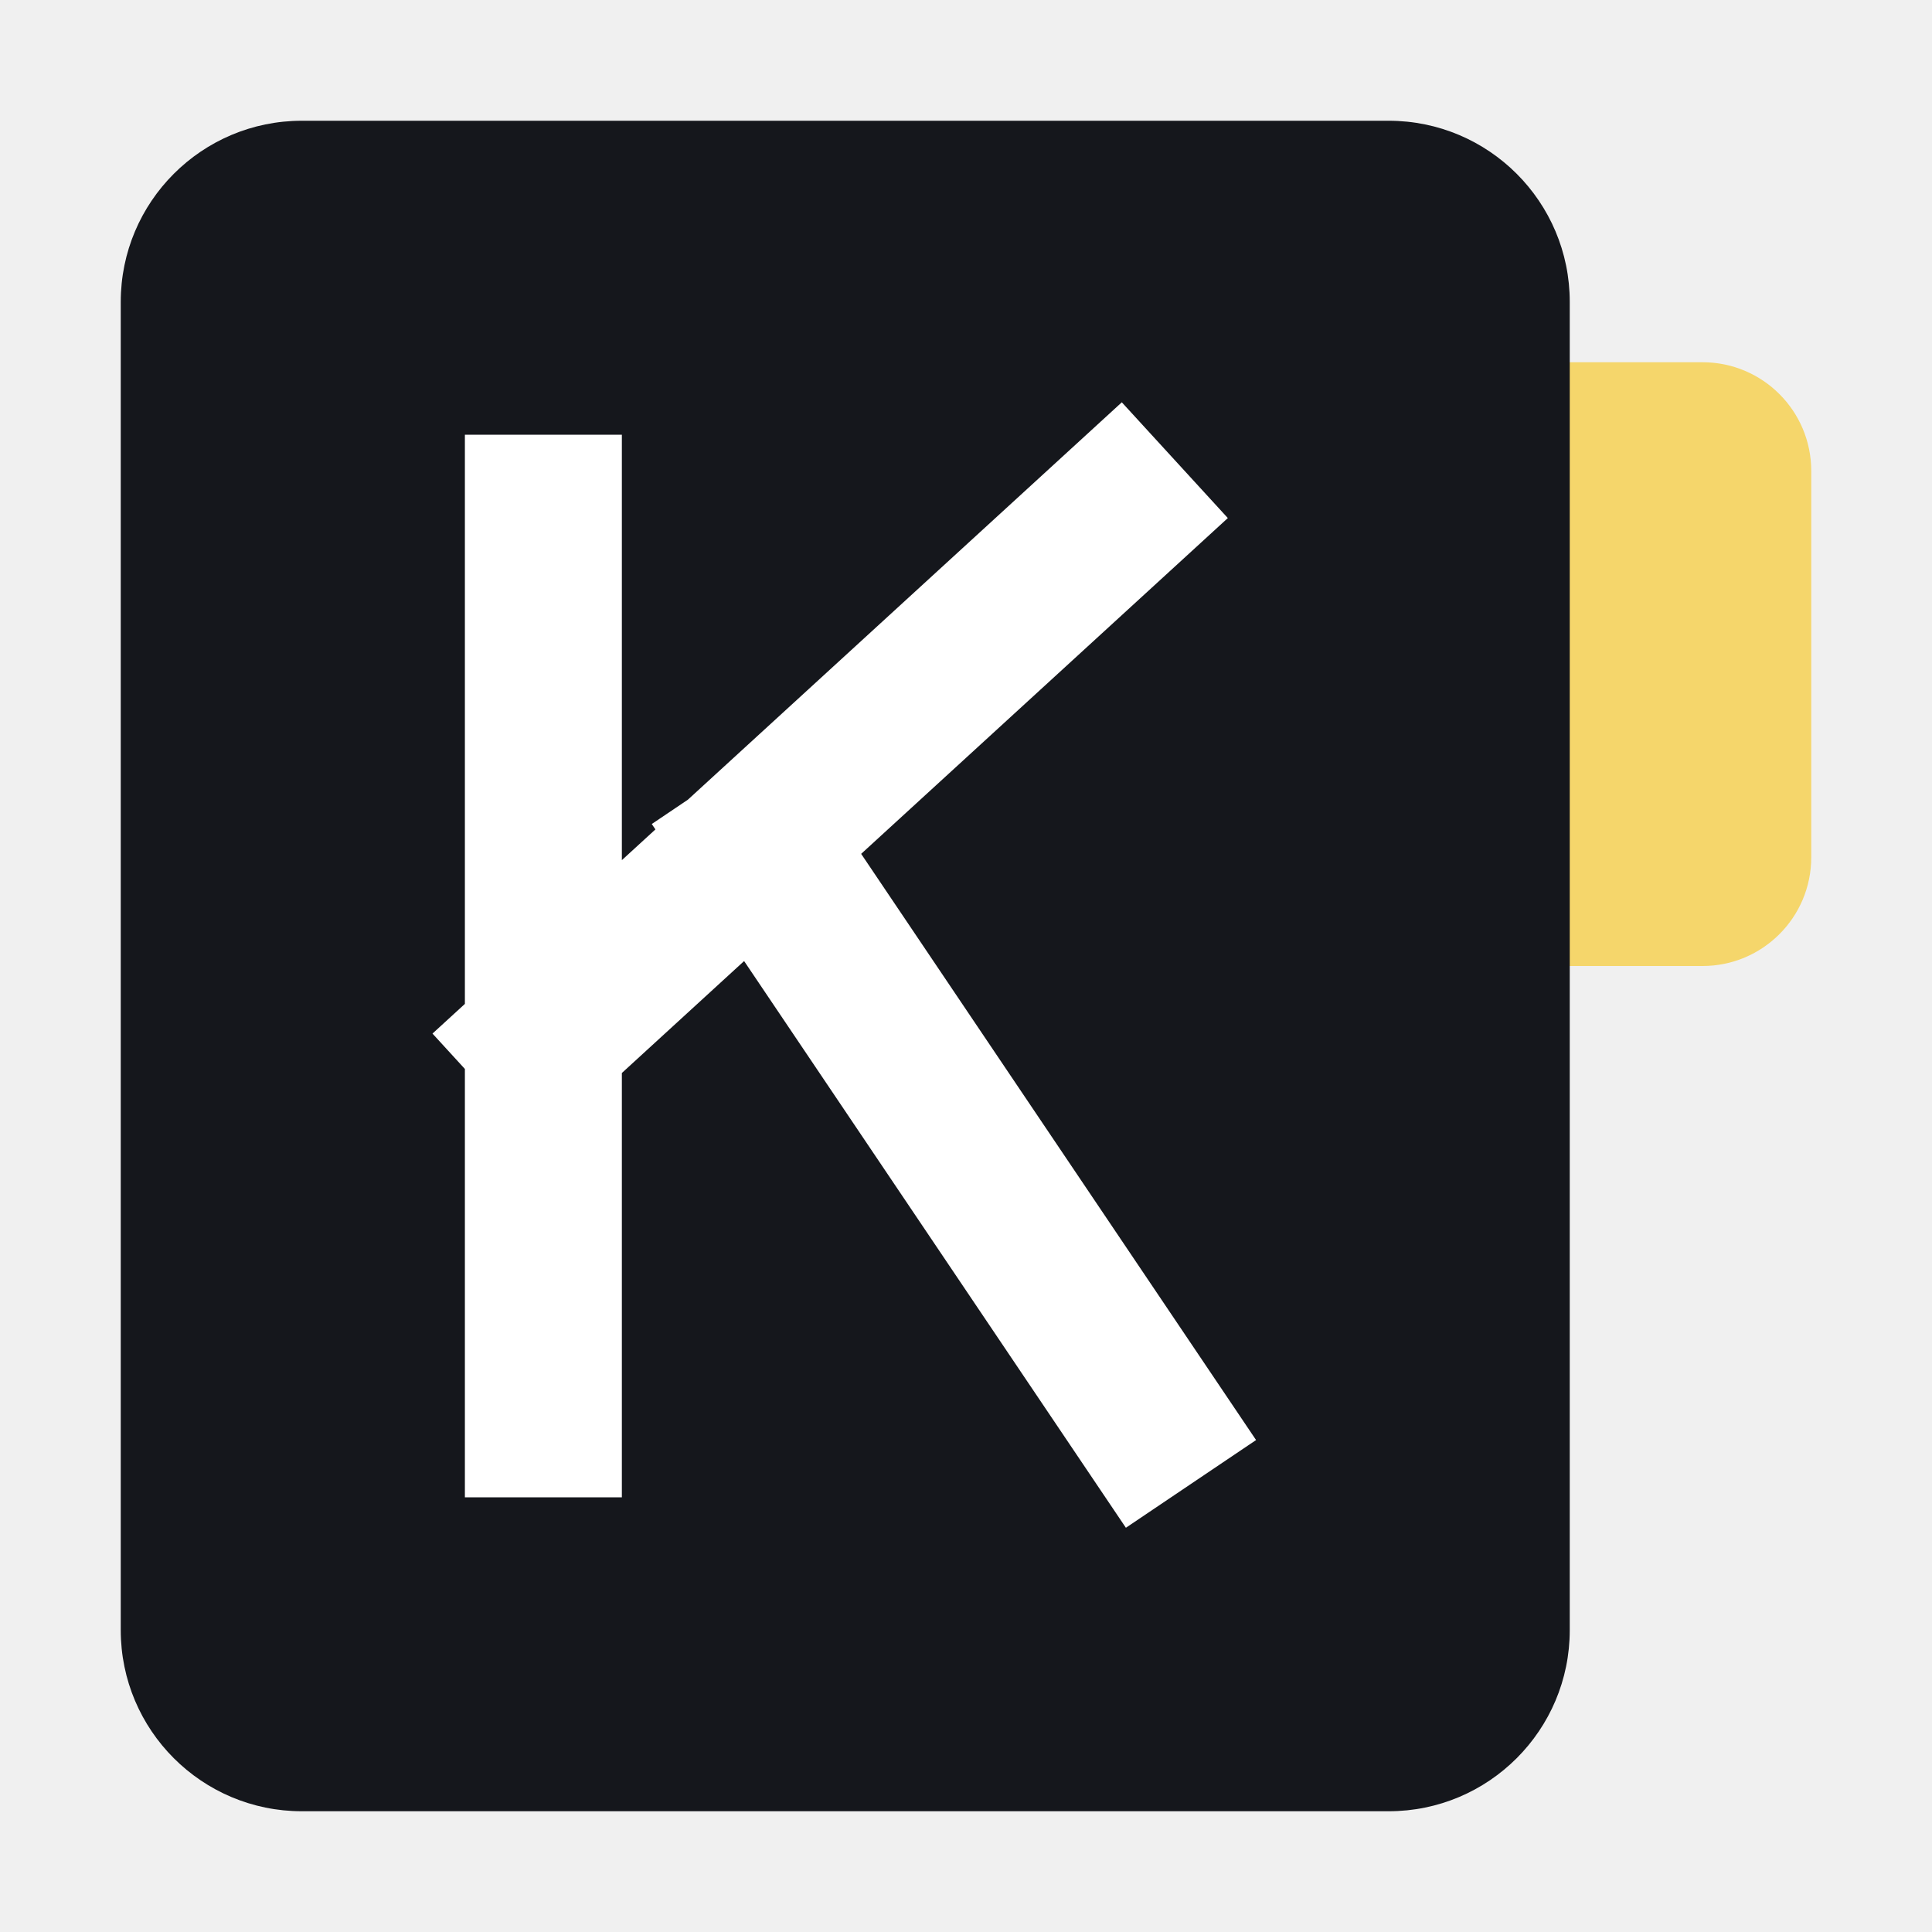
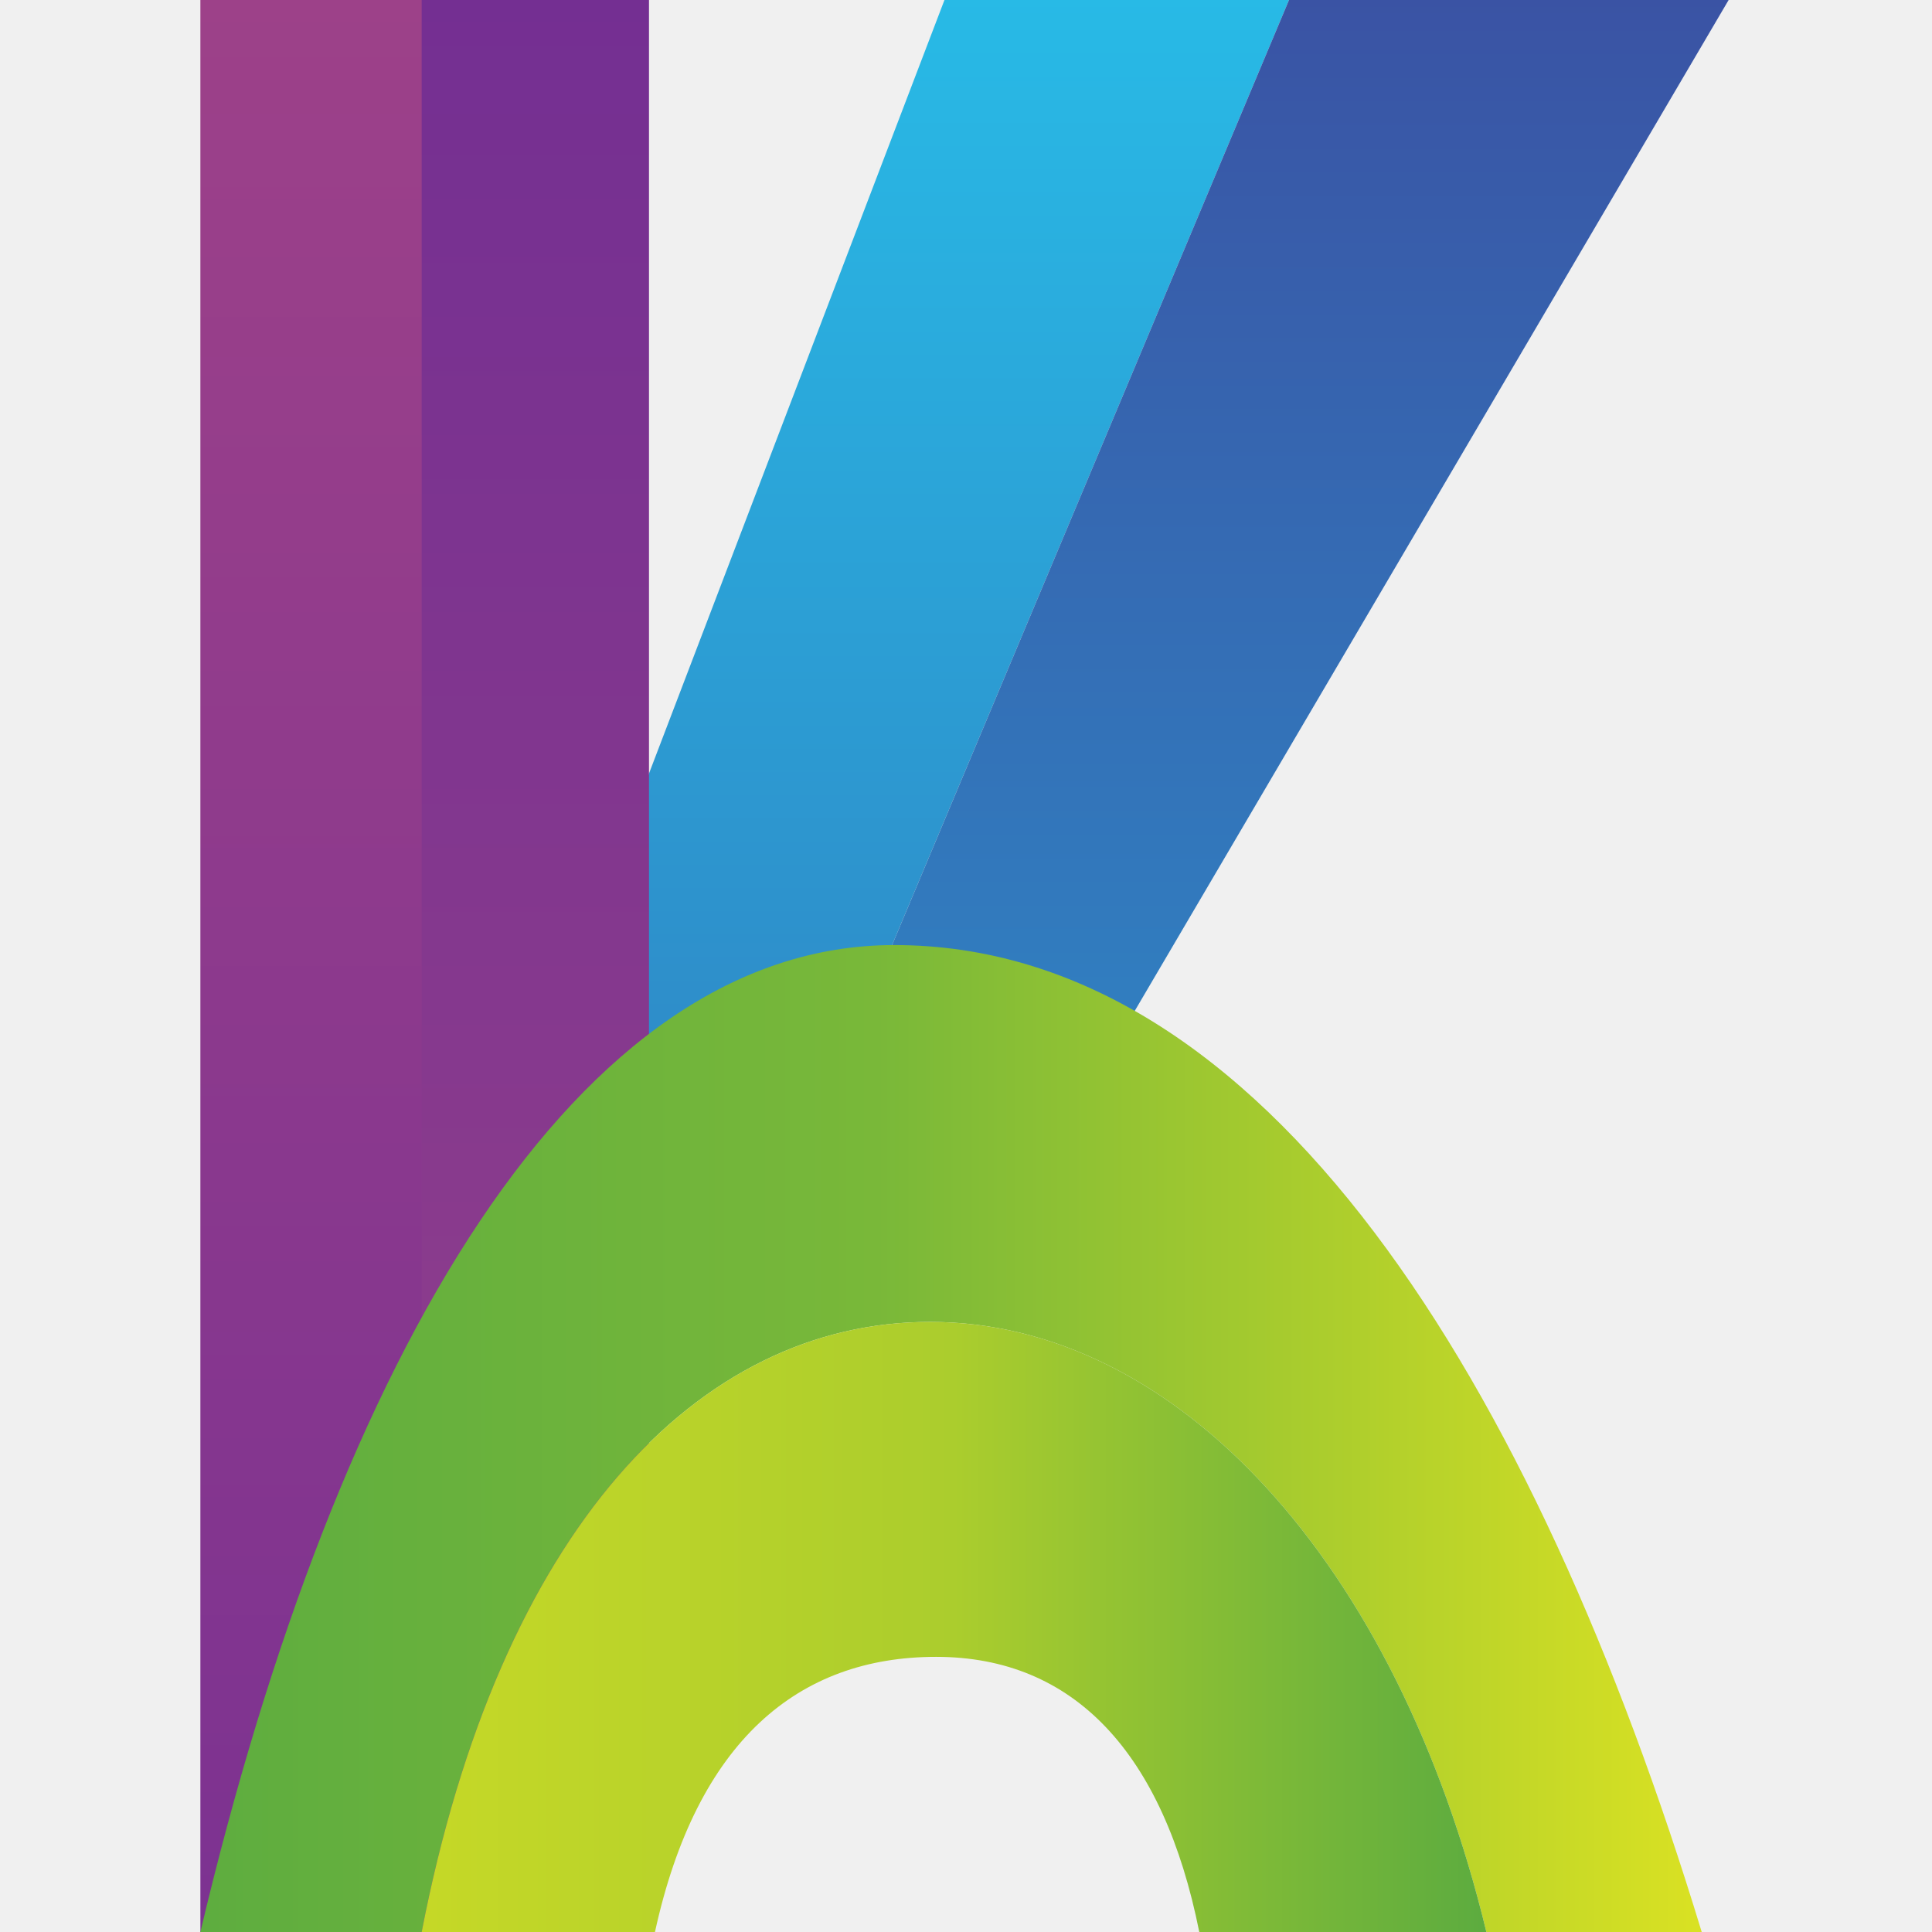
- <svg xmlns="http://www.w3.org/2000/svg" viewBox="0 0 32 32">
-   <path d="M25 6h3.2a1.8 1.8 0 0 1 1.8 1.8v6.4a1.8 1.8 0 0 1-1.8 1.8H25Z" fill="#f5d66b" />
-   <rect x="2" y="2" width="24" height="28" rx="3" fill="#15171c" />
-   <path d="M9 8.5v15M9 17.2 18.5 8.5M12.6 14l6.4 9.5" stroke="#fff" stroke-width="2.6" stroke-linecap="square" fill="none" />
+ <svg xmlns="http://www.w3.org/2000/svg" viewBox="-33.5 0 323 323">
+   <defs>
+     <linearGradient id="c" x1="0" y1="0" x2="0" y2="1">
+       <stop offset="0" stop-color="#28bae6" />
+       <stop offset="1" stop-color="#2f86c5" />
+     </linearGradient>
+     <linearGradient id="n" x1="0" y1="0" x2="0" y2="1">
+       <stop offset="0" stop-color="#3a53a4" />
+       <stop offset="1" stop-color="#2f86c5" />
+     </linearGradient>
+     <linearGradient id="l" x1="0" y1="0" x2="0" y2="1">
+       <stop offset="0" stop-color="#9d4189" />
+       <stop offset="1" stop-color="#7c3291" />
+     </linearGradient>
+     <linearGradient id="r" x1="0" y1="0" x2="0" y2="1">
+       <stop offset="0" stop-color="#742f92" />
+       <stop offset="1" stop-color="#95418a" />
+     </linearGradient>
+     <linearGradient id="o" x1="0" y1="0" x2="1" y2="0">
+       <stop offset="0" stop-color="#5ead3f" />
+       <stop offset=".45" stop-color="#79b839" />
+       <stop offset=".75" stop-color="#abcd2d" />
+       <stop offset="1" stop-color="#d9e123" />
+     </linearGradient>
+     <linearGradient id="i" x1="0" y1="0" x2="1" y2="0">
+       <stop offset="0" stop-color="#c5d827" />
+       <stop offset=".5" stop-color="#abcd2d" />
+       <stop offset="1" stop-color="#5dac3f" />
+     </linearGradient>
+   </defs>
+   <path d="M124.4 0H182L98 200H48Z" fill="url(#c)" />
+   <path d="M182 0h73.5L138 200H98Z" fill="url(#n)" />
+   <rect width="37.5" height="323" fill="url(#l)" />
+   <rect x="37" width="38" height="323" fill="url(#r)" />
+   <path fill-rule="evenodd" d="M0 323C23 226 63 158 116 158c62 0 107 73 135 165ZM37 323c13-67 46-102 85-102 41 0 78 40 93 102Z" fill="url(#o)" />
+   <path fill-rule="evenodd" d="M37 323c13-67 46-102 85-102 41 0 78 40 93 102ZM76 323c7-32 24-46 47-46s38 16 44 46Z" fill="url(#i)" />
</svg>
